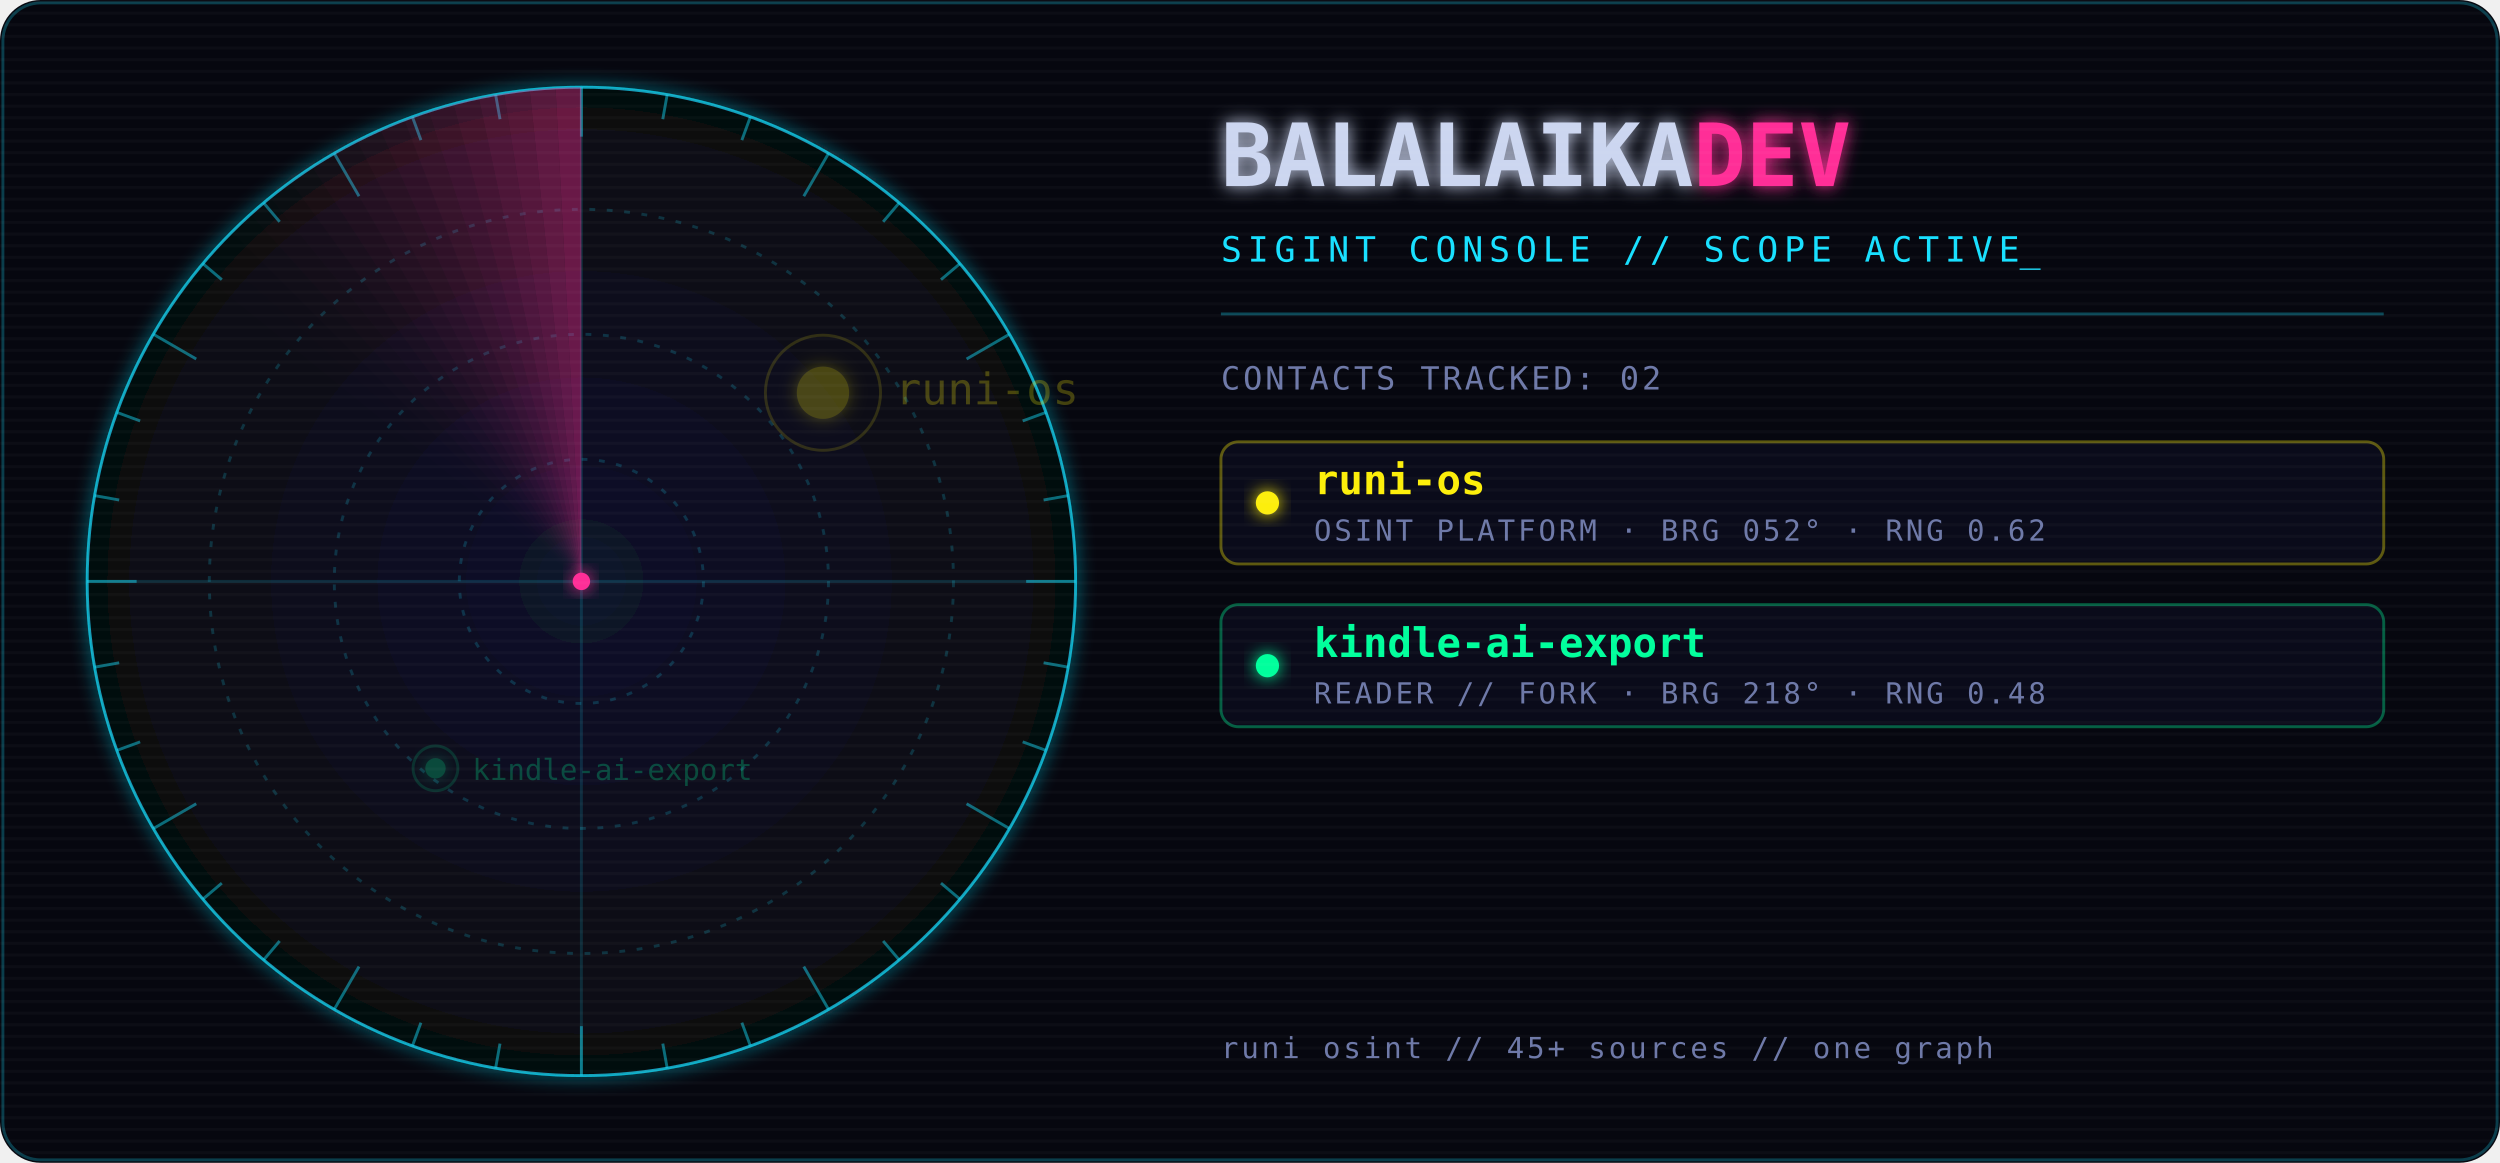
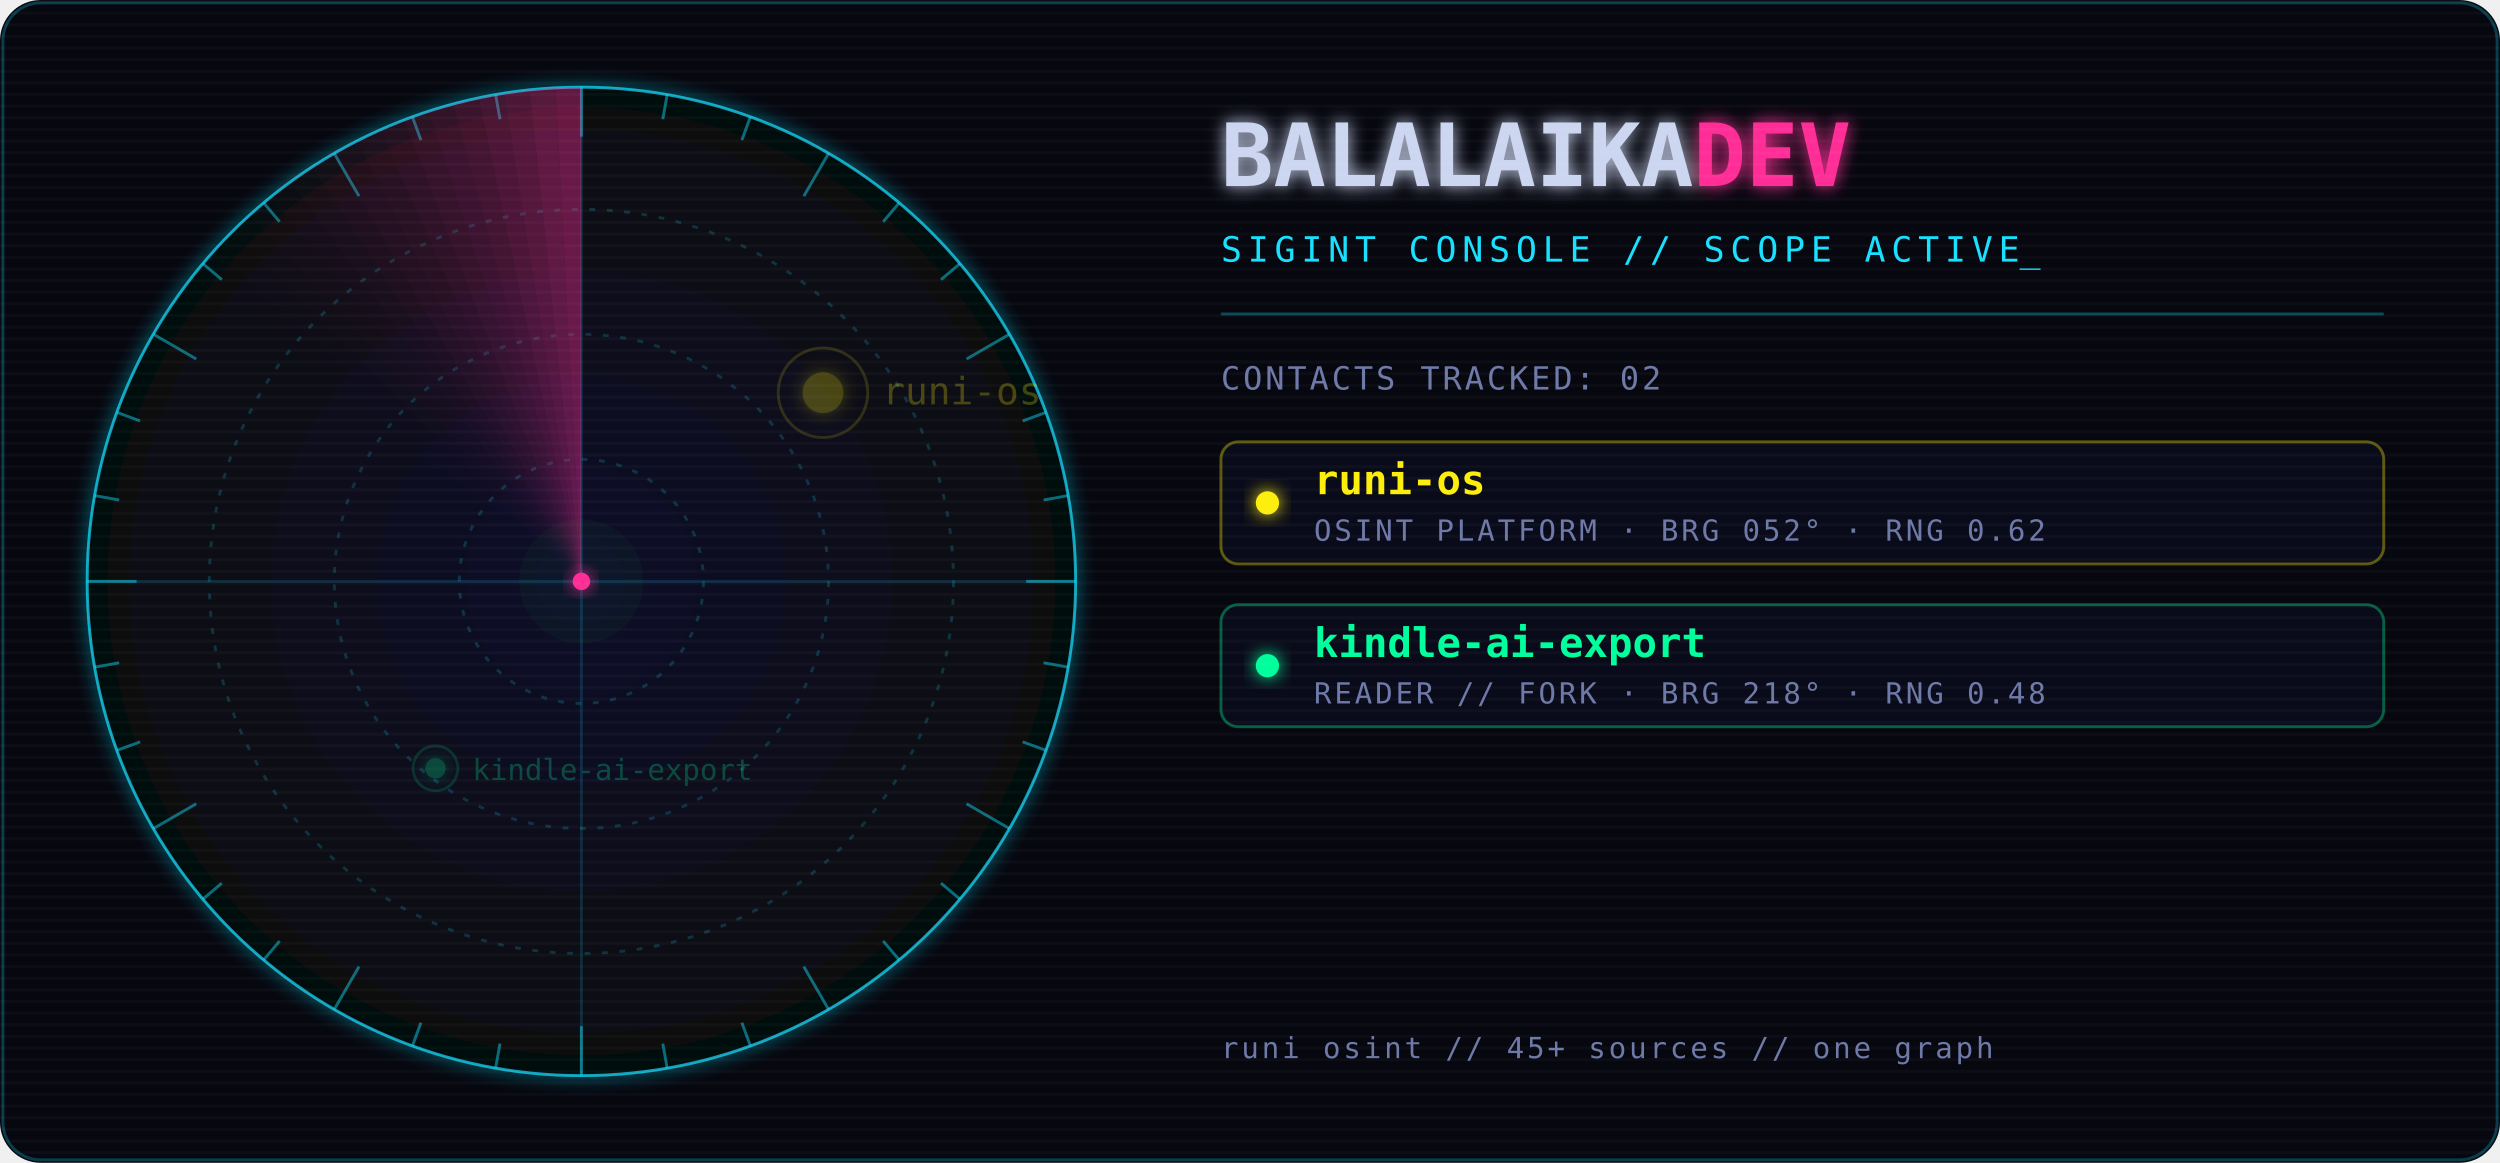
<svg xmlns="http://www.w3.org/2000/svg" width="860" height="400" viewBox="0 0 860 400" font-family="ui-monospace, SFMono-Regular, Menlo, Consolas, monospace">
  <defs>
    <radialGradient id="scope" cx="50%" cy="50%" r="50%">
      <stop offset="0" stop-color="#11132b" />
      <stop offset="1" stop-color="#06070f" />
    </radialGradient>
    <filter id="glow" x="-50%" y="-50%" width="200%" height="200%">
      <feGaussianBlur stdDeviation="3" result="b" />
      <feMerge>
        <feMergeNode in="b" />
        <feMergeNode in="SourceGraphic" />
      </feMerge>
    </filter>
    <clipPath id="clip">
      <circle cx="200" cy="200" r="170" />
    </clipPath>
    <pattern id="scan" width="4" height="4" patternUnits="userSpaceOnUse">
      <rect width="4" height="1" fill="#ffffff" opacity="0.025" />
    </pattern>
  </defs>
  <rect width="860" height="400" rx="14" fill="#06070f" />
  <rect x="1" y="1" width="858" height="398" rx="13" fill="none" stroke="#18e0ff" stroke-opacity="0.25" />
  <circle cx="200" cy="200" r="170" fill="url(#scope)" stroke="#18e0ff" stroke-opacity="0.7" filter="url(#glow)" />
  <circle cx="200" cy="200" r="42" fill="none" stroke="#18e0ff" stroke-opacity="0.18" stroke-dasharray="2 4" />
  <circle cx="200" cy="200" r="85" fill="none" stroke="#18e0ff" stroke-opacity="0.18" stroke-dasharray="2 4" />
  <circle cx="200" cy="200" r="128" fill="none" stroke="#18e0ff" stroke-opacity="0.18" stroke-dasharray="2 4" />
  <path d="M30,200 H370 M200,30 V370" stroke="#18e0ff" stroke-opacity="0.15" />
  <line x1="200.0" y1="30.0" x2="200.0" y2="47.0" stroke="#18e0ff" stroke-opacity="0.45" />
  <line x1="229.5" y1="32.6" x2="228.0" y2="41.0" stroke="#18e0ff" stroke-opacity="0.45" />
  <line x1="258.1" y1="40.3" x2="255.2" y2="48.2" stroke="#18e0ff" stroke-opacity="0.45" />
  <line x1="285.0" y1="52.8" x2="276.5" y2="67.5" stroke="#18e0ff" stroke-opacity="0.45" />
  <line x1="309.3" y1="69.8" x2="303.8" y2="76.3" stroke="#18e0ff" stroke-opacity="0.45" />
  <line x1="330.2" y1="90.7" x2="323.7" y2="96.2" stroke="#18e0ff" stroke-opacity="0.45" />
  <line x1="347.2" y1="115.0" x2="332.5" y2="123.5" stroke="#18e0ff" stroke-opacity="0.45" />
  <line x1="359.7" y1="141.9" x2="351.8" y2="144.8" stroke="#18e0ff" stroke-opacity="0.45" />
  <line x1="367.4" y1="170.5" x2="359.0" y2="172.0" stroke="#18e0ff" stroke-opacity="0.45" />
  <line x1="370.0" y1="200.0" x2="353.0" y2="200.0" stroke="#18e0ff" stroke-opacity="0.45" />
  <line x1="367.4" y1="229.5" x2="359.0" y2="228.0" stroke="#18e0ff" stroke-opacity="0.45" />
  <line x1="359.7" y1="258.1" x2="351.8" y2="255.2" stroke="#18e0ff" stroke-opacity="0.45" />
  <line x1="347.2" y1="285.0" x2="332.5" y2="276.5" stroke="#18e0ff" stroke-opacity="0.45" />
  <line x1="330.2" y1="309.3" x2="323.7" y2="303.8" stroke="#18e0ff" stroke-opacity="0.45" />
  <line x1="309.3" y1="330.2" x2="303.8" y2="323.7" stroke="#18e0ff" stroke-opacity="0.45" />
  <line x1="285.0" y1="347.2" x2="276.5" y2="332.5" stroke="#18e0ff" stroke-opacity="0.45" />
  <line x1="258.1" y1="359.7" x2="255.2" y2="351.8" stroke="#18e0ff" stroke-opacity="0.45" />
  <line x1="229.5" y1="367.4" x2="228.0" y2="359.0" stroke="#18e0ff" stroke-opacity="0.45" />
  <line x1="200.0" y1="370.0" x2="200.0" y2="353.0" stroke="#18e0ff" stroke-opacity="0.45" />
  <line x1="170.5" y1="367.4" x2="172.0" y2="359.0" stroke="#18e0ff" stroke-opacity="0.45" />
  <line x1="141.9" y1="359.7" x2="144.8" y2="351.8" stroke="#18e0ff" stroke-opacity="0.45" />
  <line x1="115.0" y1="347.2" x2="123.5" y2="332.5" stroke="#18e0ff" stroke-opacity="0.45" />
  <line x1="90.7" y1="330.2" x2="96.2" y2="323.7" stroke="#18e0ff" stroke-opacity="0.45" />
  <line x1="69.8" y1="309.3" x2="76.3" y2="303.8" stroke="#18e0ff" stroke-opacity="0.45" />
  <line x1="52.8" y1="285.0" x2="67.5" y2="276.5" stroke="#18e0ff" stroke-opacity="0.45" />
  <line x1="40.3" y1="258.1" x2="48.2" y2="255.2" stroke="#18e0ff" stroke-opacity="0.45" />
  <line x1="32.6" y1="229.5" x2="41.0" y2="228.0" stroke="#18e0ff" stroke-opacity="0.45" />
  <line x1="30.0" y1="200.0" x2="47.0" y2="200.0" stroke="#18e0ff" stroke-opacity="0.45" />
  <line x1="32.6" y1="170.5" x2="41.0" y2="172.0" stroke="#18e0ff" stroke-opacity="0.45" />
  <line x1="40.3" y1="141.9" x2="48.2" y2="144.8" stroke="#18e0ff" stroke-opacity="0.45" />
  <line x1="52.8" y1="115.0" x2="67.5" y2="123.5" stroke="#18e0ff" stroke-opacity="0.45" />
  <line x1="69.8" y1="90.7" x2="76.3" y2="96.2" stroke="#18e0ff" stroke-opacity="0.45" />
  <line x1="90.7" y1="69.8" x2="96.2" y2="76.3" stroke="#18e0ff" stroke-opacity="0.45" />
  <line x1="115.0" y1="52.8" x2="123.5" y2="67.5" stroke="#18e0ff" stroke-opacity="0.45" />
  <line x1="141.9" y1="40.3" x2="144.8" y2="48.2" stroke="#18e0ff" stroke-opacity="0.45" />
  <line x1="170.5" y1="32.6" x2="172.0" y2="41.0" stroke="#18e0ff" stroke-opacity="0.45" />
  <g clip-path="url(#clip)">
    <g>
      <animateTransform attributeName="transform" type="rotate" from="0 200 200" to="360 200 200" dur="6s" repeatCount="indefinite" />
      <path d="M200,200 L191.1,30.2 A170,170 0 0 1 200.0,30.0 Z" fill="#ff2e97" opacity="0.380" />
      <path d="M200,200 L182.2,30.9 A170,170 0 0 1 191.1,30.2 Z" fill="#ff2e97" opacity="0.339" />
      <path d="M200,200 L173.4,32.1 A170,170 0 0 1 182.2,30.9 Z" fill="#ff2e97" opacity="0.300" />
      <path d="M200,200 L164.7,33.7 A170,170 0 0 1 173.4,32.1 Z" fill="#ff2e97" opacity="0.264" />
      <path d="M200,200 L156.0,35.8 A170,170 0 0 1 164.7,33.7 Z" fill="#ff2e97" opacity="0.230" />
      <path d="M200,200 L147.5,38.3 A170,170 0 0 1 156.0,35.8 Z" fill="#ff2e97" opacity="0.198" />
      <path d="M200,200 L139.1,41.3 A170,170 0 0 1 147.5,38.3 Z" fill="#ff2e97" opacity="0.169" />
      <path d="M200,200 L130.9,44.7 A170,170 0 0 1 139.1,41.3 Z" fill="#ff2e97" opacity="0.142" />
      <path d="M200,200 L122.8,48.5 A170,170 0 0 1 130.9,44.7 Z" fill="#ff2e97" opacity="0.117" />
      <path d="M200,200 L115.0,52.8 A170,170 0 0 1 122.8,48.5 Z" fill="#ff2e97" opacity="0.095" />
      <path d="M200,200 L107.4,57.4 A170,170 0 0 1 115.0,52.8 Z" fill="#ff2e97" opacity="0.075" />
      <path d="M200,200 L100.1,62.5 A170,170 0 0 1 107.4,57.4 Z" fill="#ff2e97" opacity="0.057" />
      <path d="M200,200 L93.0,67.9 A170,170 0 0 1 100.1,62.5 Z" fill="#ff2e97" opacity="0.042" />
      <path d="M200,200 L86.2,73.7 A170,170 0 0 1 93.0,67.9 Z" fill="#ff2e97" opacity="0.029" />
      <path d="M200,200 L79.8,79.8 A170,170 0 0 1 86.2,73.7 Z" fill="#ff2e97" opacity="0.019" />
      <path d="M200,200 L73.7,86.2 A170,170 0 0 1 79.8,79.8 Z" fill="#ff2e97" opacity="0.011" />
      <path d="M200,200 L67.9,93.0 A170,170 0 0 1 73.7,86.2 Z" fill="#ff2e97" opacity="0.005" />
      <path d="M200,200 L62.5,100.1 A170,170 0 0 1 67.9,93.0 Z" fill="#ff2e97" opacity="0.001" />
      <line x1="200" y1="200" x2="200.0" y2="30.0" stroke="#ff63b4" stroke-width="2" filter="url(#glow)" />
    </g>
  </g>
  <circle cx="200" cy="200" r="3" fill="#ff2e97" filter="url(#glow)" />
  <g opacity="0.25">
    <animate attributeName="opacity" values="1;0.25;0.25" keyTimes="0;0.75;1" dur="6s" begin="0.87s" repeatCount="indefinite" />
-     <circle cx="283.1" cy="135.1" r="9.0" fill="#fcee0a" filter="url(#glow)" />
-     <circle cx="283.1" cy="135.1" r="19.8" fill="none" stroke="#fcee0a" stroke-opacity="0.6" />
-     <text x="307.9" y="139.1" font-size="15" fill="#fcee0a">runi-os</text>
+     <circle cx="283.1" cy="135.1" r="7.0" fill="#fcee0a" filter="url(#glow)" />
+     <circle cx="283.1" cy="135.1" r="15.4" fill="none" stroke="#fcee0a" stroke-opacity="0.6" />
+     <text x="303.5" y="139.1" font-size="13" fill="#fcee0a">runi-os</text>
  </g>
  <g opacity="0.25">
    <animate attributeName="opacity" values="1;0.25;0.25" keyTimes="0;0.75;1" dur="6s" begin="3.63s" repeatCount="indefinite" />
    <circle cx="149.8" cy="264.3" r="3.5" fill="#00ff9c" filter="url(#glow)" />
    <circle cx="149.8" cy="264.3" r="7.7" fill="none" stroke="#00ff9c" stroke-opacity="0.6" />
    <text x="162.5" y="268.3" font-size="10" fill="#00ff9c">kindle-ai-export</text>
  </g>
  <text x="420" y="64" font-size="30" font-weight="700" fill="#ccd6f0" filter="url(#glow)">BALALAIKA<tspan fill="#ff2e97">DEV</tspan>
  </text>
  <text x="420" y="90" font-size="12" fill="#18e0ff" letter-spacing="2">SIGINT CONSOLE // SCOPE ACTIVE<tspan>_<animate attributeName="opacity" values="1;0;1" dur="1s" repeatCount="indefinite" />
    </tspan>
  </text>
  <line x1="420" y1="108" x2="820" y2="108" stroke="#18e0ff" stroke-opacity="0.3" />
  <text x="420" y="134" font-size="11" fill="#6e79a8" letter-spacing="1">CONTACTS TRACKED: 02</text>
  <rect x="420" y="152" width="400" height="42" rx="6" fill="#0a0b1a" stroke="#fcee0a" stroke-opacity="0.35" />
  <circle cx="436" cy="173" r="4" fill="#fcee0a" filter="url(#glow)" />
  <text x="452" y="170" font-size="14" font-weight="700" fill="#fcee0a">runi-os</text>
  <text x="452" y="186" font-size="10" fill="#6e79a8" letter-spacing="1">OSINT PLATFORM · BRG 052° · RNG 0.62</text>
  <rect x="420" y="208" width="400" height="42" rx="6" fill="#0a0b1a" stroke="#00ff9c" stroke-opacity="0.35" />
  <circle cx="436" cy="229" r="4" fill="#00ff9c" filter="url(#glow)" />
  <text x="452" y="226" font-size="14" font-weight="700" fill="#00ff9c">kindle-ai-export</text>
  <text x="452" y="242" font-size="10" fill="#6e79a8" letter-spacing="1">READER // FORK · BRG 218° · RNG 0.48</text>
  <text x="420" y="364" font-size="10" fill="#6e79a8" letter-spacing="1">runi osint // 45+ sources // one graph</text>
  <rect width="860" height="400" rx="14" fill="url(#scan)" />
</svg>
